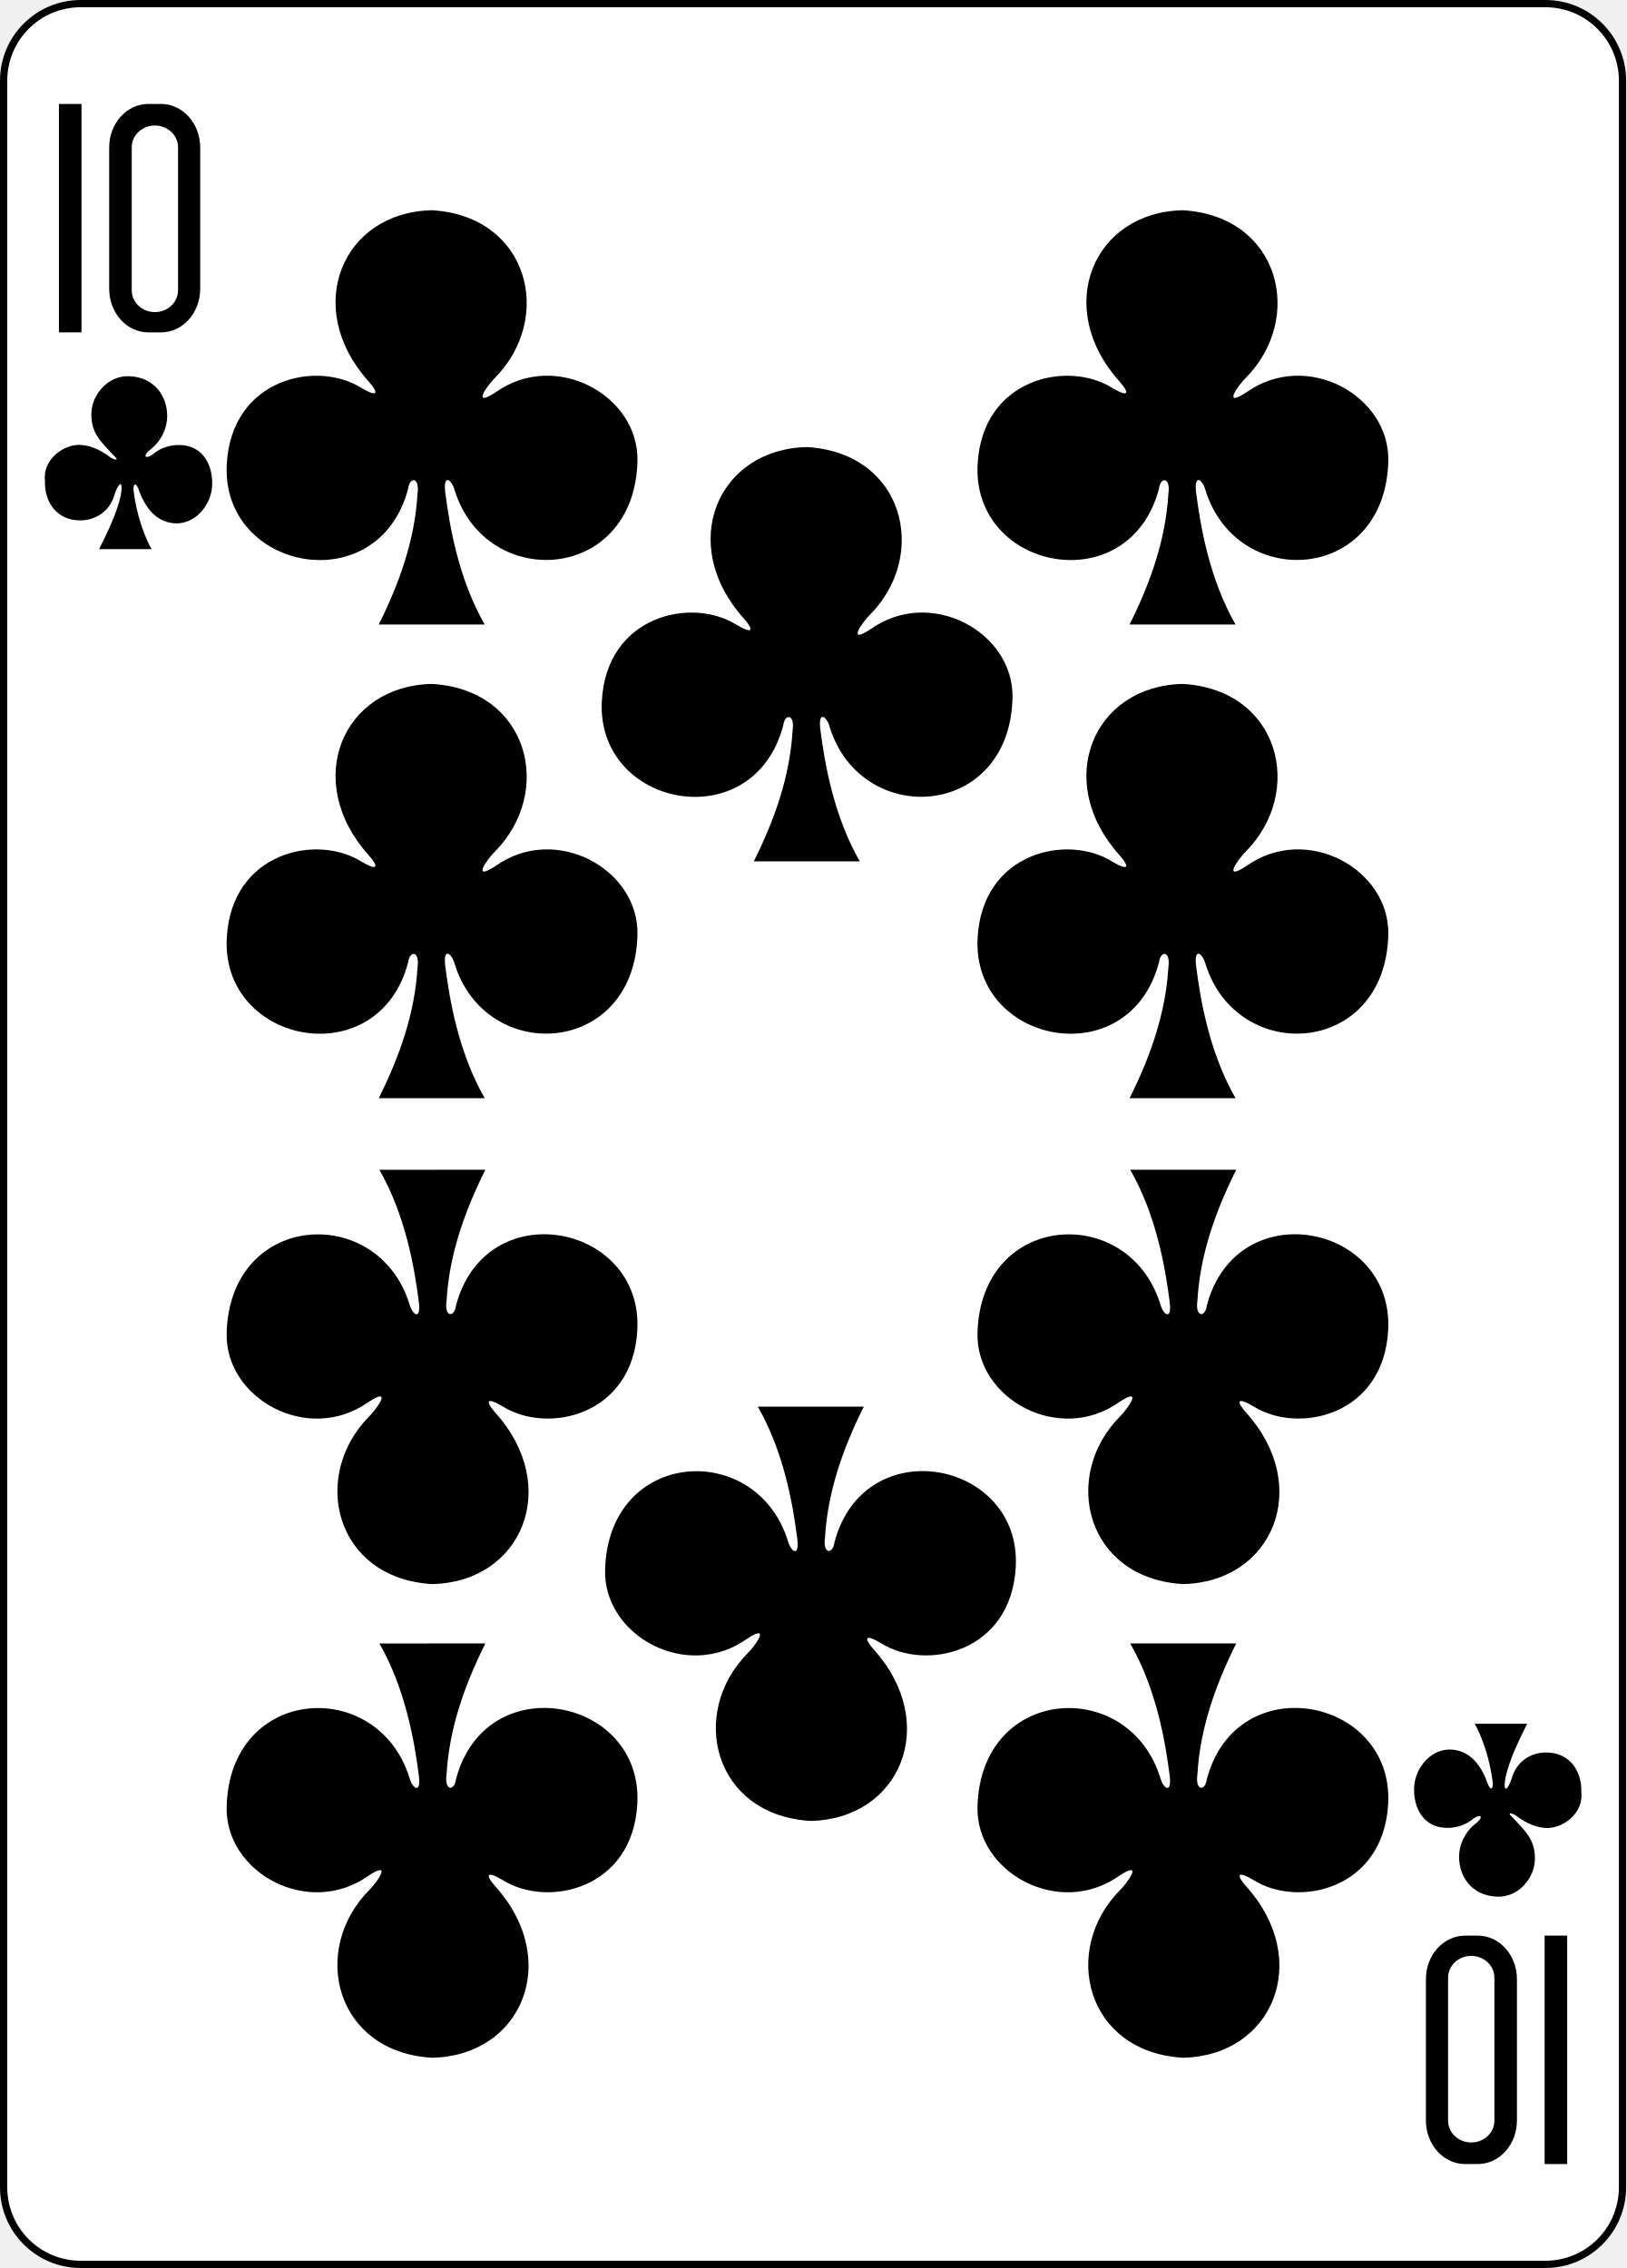
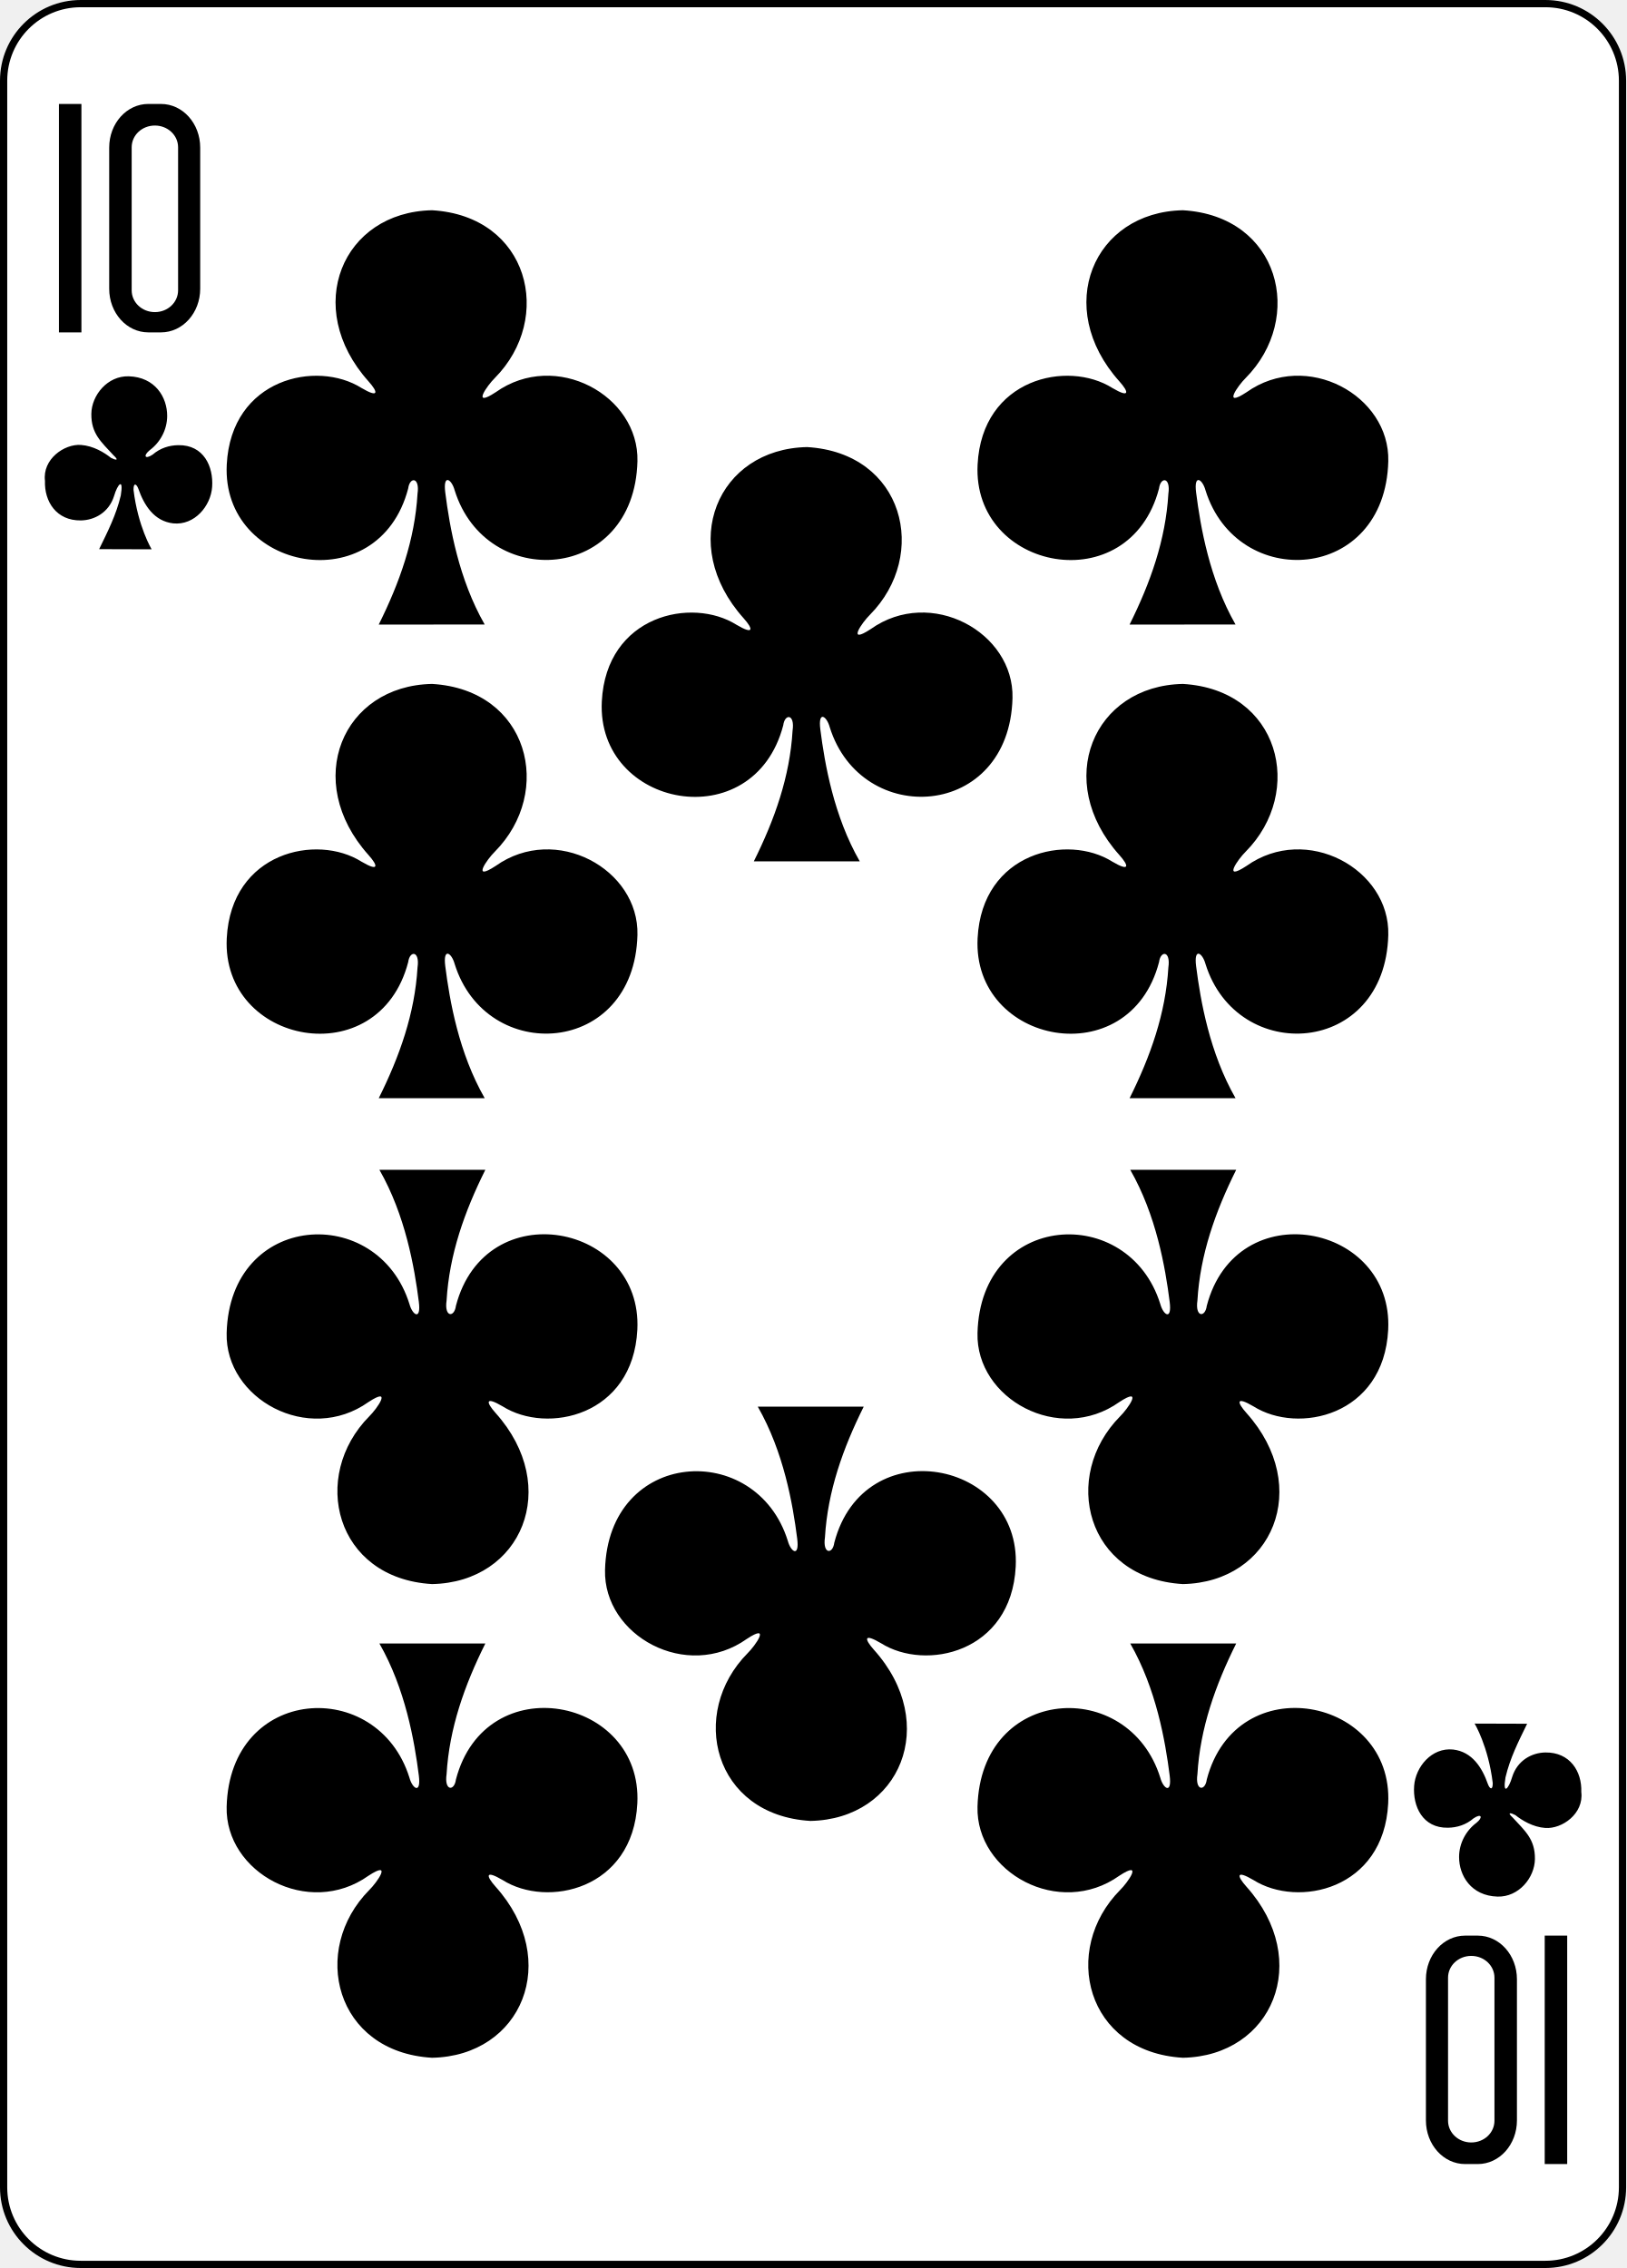
- <svg xmlns="http://www.w3.org/2000/svg" width="224.225" height="312.808" id="svg4423" version="1.1">
-   <defs id="defs4425" />
-   <g id="layer1" transform="translate(-259.9347,-369.7772)">
-     <g id="g3647" transform="translate(-1383.996,-219.6761)" style="display:inline">
-       <g id="g6967">
-         <g id="g8459">
-           <g transform="matrix(-1,0,0,-1,8572.044,-1533.237)" style="display:inline" id="g8795-7">
-             <rect y="-2435" x="6704.386" height="311.811" width="223.228" id="rect6365-6" style="display:inline;fill:#ffffff;fill-opacity:1;stroke:#000000;stroke-width:0.997;stroke-miterlimit:4;stroke-dasharray:none;stroke-opacity:1" rx="10.63" ry="10.63" />
-             <g transform="matrix(0.3010621,0,0,0.3010621,5267.56,-1982.703)" id="g8612-1">
-               <g transform="matrix(-0.5040424,0,0,-0.5040424,7403.638,312.0782)" id="g7984-2" style="display:inline;fill:#f60302;fill-opacity:1" />
-             </g>
-           </g>
-         </g>
-         <g id="g6949">
-           <path id="path7216-8" d="m 4797.862,-1351.724 0,-104.652 10.333,0 0,104.652 z" style="display:inline;fill:#000000;fill-opacity:1" transform="matrix(-0.3010621,0,0,-0.3010621,3304.484,449.4655)" />
-           <path id="rect7235-9" d="m 4838.815,-1456.376 c -9.945,0 -17.941,8.924 -17.941,20.004 l 0,64.644 c 0,11.08 7.995,20.004 17.941,20.004 l 5.796,0 c 9.945,0 17.956,-8.924 17.956,-20.004 l 0,-64.644 c 0,-11.08 -8.011,-20.004 -17.956,-20.004 l -5.796,0 z m 2.993,9.892 c 5.874,0 10.601,4.441 10.601,9.971 l 0,65.51 c 0,5.53 -4.726,9.986 -10.601,9.986 -5.874,0 -10.601,-4.457 -10.601,-9.986 l 0,-65.51 c 0,-5.53 4.726,-9.971 10.601,-9.971 z" style="display:inline;fill:#000000;fill-opacity:1;stroke:none" transform="matrix(-0.3010621,0,0,-0.3010621,3304.484,449.4655)" />
-           <path id="path7986-7" d="m 3799.25,1843.75 0,-207.625 20.5,0 0,207.625 z" style="display:inline;fill:#000000;fill-opacity:1" transform="matrix(0.151748,0,0,0.151748,1075.529,355.5106)" />
-           <path id="path7988-9" d="m 3880.5,1636.125 c -19.731,0 -35.594,17.704 -35.594,39.688 l 0,128.25 c 0,21.983 15.863,39.688 35.594,39.688 l 11.5,0 c 19.731,0 35.625,-17.704 35.625,-39.688 l 0,-128.25 c 0,-21.983 -15.894,-39.688 -35.625,-39.688 l -11.5,0 z m 5.938,19.625 c 11.654,0 21.031,8.81 21.031,19.781 l 0,129.969 c 0,10.971 -9.377,19.812 -21.031,19.812 -11.654,0 -21.031,-8.842 -21.031,-19.812 l 0,-129.969 c 0,-10.971 9.377,-19.781 21.031,-19.781 z" style="display:inline;fill:#000000;fill-opacity:1;stroke:none" transform="matrix(0.151748,0,0,0.151748,1075.529,355.5106)" />
-           <path style="display:inline;fill:#000000;fill-opacity:1" d="m 1799.688,740.923 c 2.879,-5.776 4.976,-11.701 5.348,-18.037 0.342,-2.332 -1.075,-2.371 -1.288,-0.729 -4.076,15.593 -25.763,11.37 -25.017,-3.296 0.605,-11.895 12.419,-14.454 18.582,-10.565 2.434,1.433 2.296,0.575 0.968,-0.912 -9.155,-10.211 -3.61,-23.362 8.761,-23.602 13.38,0.793 16.851,14.87 8.644,23.148 -1.021,0.995 -3.284,4.191 0.123,1.956 8.287,-5.888 19.787,0.443 19.553,9.521 -0.433,16.739 -20.839,17.987 -25.203,4.006 -0.42,-1.55 -1.629,-2.329 -1.295,0.304 0.605,4.767 1.857,11.953 5.437,18.206 z" id="path3289" />
-           <path id="path3291" d="m 1696.155,740.923 c 2.879,-5.776 4.976,-11.701 5.348,-18.037 0.342,-2.332 -1.075,-2.371 -1.288,-0.729 -4.076,15.593 -25.763,11.37 -25.017,-3.296 0.605,-11.895 12.419,-14.454 18.582,-10.565 2.434,1.433 2.296,0.575 0.968,-0.912 -9.155,-10.211 -3.61,-23.362 8.761,-23.602 13.38,0.793 16.851,14.87 8.644,23.148 -1.021,0.995 -3.284,4.191 0.123,1.956 8.287,-5.888 19.787,0.443 19.553,9.521 -0.433,16.739 -20.839,17.987 -25.203,4.006 -0.42,-1.55 -1.629,-2.329 -1.295,0.304 0.605,4.767 1.857,11.953 5.437,18.206 z" style="display:inline;fill:#000000;fill-opacity:1" />
-           <path style="display:inline;fill:#000000;fill-opacity:1" d="m 1747.871,708.257 c 2.879,-5.776 4.976,-11.701 5.348,-18.037 0.342,-2.332 -1.075,-2.371 -1.288,-0.729 -4.076,15.593 -25.763,11.37 -25.017,-3.296 0.605,-11.895 12.419,-14.454 18.582,-10.565 2.434,1.433 2.296,0.575 0.968,-0.912 -9.155,-10.211 -3.61,-23.362 8.761,-23.602 13.38,0.793 16.851,14.87 8.644,23.148 -1.021,0.995 -3.284,4.191 0.123,1.956 8.287,-5.888 19.787,0.443 19.553,9.521 -0.433,16.739 -20.839,17.987 -25.203,4.006 -0.42,-1.55 -1.629,-2.329 -1.295,0.304 0.605,4.767 1.857,11.953 5.437,18.206 z" id="path3293" />
-           <path id="path3295" d="m 1799.688,675.592 c 2.879,-5.776 4.976,-11.701 5.348,-18.037 0.342,-2.332 -1.075,-2.371 -1.288,-0.729 -4.076,15.593 -25.763,11.37 -25.017,-3.296 0.605,-11.895 12.419,-14.454 18.582,-10.565 2.434,1.433 2.296,0.575 0.968,-0.912 -9.155,-10.211 -3.61,-23.362 8.761,-23.602 13.38,0.793 16.851,14.87 8.644,23.148 -1.021,0.995 -3.284,4.191 0.123,1.956 8.287,-5.888 19.787,0.443 19.553,9.521 -0.433,16.739 -20.839,17.987 -25.203,4.006 -0.42,-1.55 -1.629,-2.329 -1.295,0.304 0.605,4.767 1.857,11.953 5.437,18.206 z" style="display:inline;fill:#000000;fill-opacity:1" />
-           <path style="display:inline;fill:#000000;fill-opacity:1" d="m 1696.155,675.592 c 2.879,-5.776 4.976,-11.701 5.348,-18.037 0.342,-2.332 -1.075,-2.371 -1.288,-0.729 -4.076,15.593 -25.763,11.37 -25.017,-3.296 0.605,-11.895 12.419,-14.454 18.582,-10.565 2.434,1.433 2.296,0.575 0.968,-0.912 -9.155,-10.211 -3.61,-23.362 8.761,-23.602 13.38,0.793 16.851,14.87 8.644,23.148 -1.021,0.995 -3.284,4.191 0.123,1.956 8.287,-5.888 19.787,0.443 19.553,9.521 -0.433,16.739 -20.839,17.987 -25.203,4.006 -0.42,-1.55 -1.629,-2.329 -1.295,0.304 0.605,4.767 1.857,11.953 5.437,18.206 z" id="path3297" />
-           <path style="display:inline;fill:#000000;fill-opacity:1" d="m 1710.857,750.791 c -2.879,5.776 -4.976,11.701 -5.348,18.037 -0.342,2.332 1.075,2.371 1.288,0.729 4.076,-15.593 25.763,-11.37 25.017,3.297 -0.605,11.895 -12.419,14.454 -18.582,10.565 -2.434,-1.433 -2.296,-0.575 -0.968,0.912 9.155,10.211 3.61,23.362 -8.761,23.602 -13.38,-0.793 -16.851,-14.87 -8.644,-23.148 1.021,-0.995 3.284,-4.191 -0.123,-1.956 -8.287,5.888 -19.787,-0.443 -19.553,-9.521 0.433,-16.739 20.839,-17.987 25.203,-4.006 0.42,1.55 1.629,2.329 1.295,-0.304 -0.605,-4.767 -1.857,-11.953 -5.437,-18.206 z" id="path3363" />
-           <path id="path3365" d="m 1710.857,816.122 c -2.879,5.776 -4.976,11.701 -5.348,18.037 -0.342,2.332 1.075,2.371 1.288,0.729 4.076,-15.593 25.763,-11.37 25.017,3.297 -0.605,11.895 -12.419,14.454 -18.582,10.565 -2.434,-1.433 -2.296,-0.575 -0.968,0.912 9.155,10.211 3.61,23.362 -8.761,23.602 -13.38,-0.793 -16.851,-14.87 -8.644,-23.148 1.021,-0.995 3.284,-4.191 -0.123,-1.956 -8.287,5.888 -19.787,-0.443 -19.553,-9.521 0.433,-16.739 20.839,-17.987 25.203,-4.006 0.42,1.55 1.629,2.329 1.295,-0.304 -0.605,-4.767 -1.857,-11.953 -5.437,-18.206 z" style="display:inline;fill:#000000;fill-opacity:1" />
-           <path id="path3387" d="m 1814.39,750.791 c -2.879,5.775 -4.976,11.701 -5.348,18.037 -0.342,2.332 1.075,2.371 1.288,0.729 4.076,-15.593 25.763,-11.37 25.017,3.296 -0.605,11.895 -12.419,14.454 -18.582,10.565 -2.434,-1.433 -2.296,-0.575 -0.968,0.912 9.155,10.211 3.61,23.362 -8.761,23.602 -13.38,-0.793 -16.851,-14.87 -8.644,-23.148 1.021,-0.995 3.284,-4.191 -0.123,-1.956 -8.287,5.888 -19.787,-0.443 -19.553,-9.521 0.433,-16.739 20.839,-17.987 25.203,-4.006 0.42,1.55 1.629,2.329 1.295,-0.304 -0.605,-4.767 -1.857,-11.953 -5.437,-18.206 z" style="display:inline;fill:#000000;fill-opacity:1" />
-           <path style="display:inline;fill:#000000;fill-opacity:1" d="m 1814.39,816.122 c -2.879,5.775 -4.976,11.701 -5.348,18.037 -0.342,2.332 1.075,2.371 1.288,0.729 4.076,-15.593 25.763,-11.37 25.017,3.296 -0.605,11.895 -12.419,14.454 -18.582,10.565 -2.434,-1.433 -2.296,-0.575 -0.968,0.912 9.155,10.211 3.61,23.362 -8.761,23.602 -13.38,-0.793 -16.851,-14.87 -8.644,-23.148 1.021,-0.995 3.284,-4.191 -0.123,-1.956 -8.287,5.888 -19.787,-0.443 -19.553,-9.521 0.433,-16.739 20.839,-17.987 25.203,-4.006 0.42,1.55 1.629,2.329 1.295,-0.304 -0.605,-4.767 -1.857,-11.953 -5.437,-18.206 z" id="path3389" />
-           <path id="path3391" d="m 1763.04,783.457 c -2.879,5.775 -4.976,11.701 -5.348,18.037 -0.342,2.332 1.075,2.371 1.288,0.729 4.076,-15.593 25.763,-11.37 25.017,3.296 -0.605,11.895 -12.419,14.454 -18.582,10.565 -2.434,-1.433 -2.296,-0.575 -0.968,0.912 9.155,10.211 3.61,23.362 -8.761,23.602 -13.38,-0.793 -16.851,-14.87 -8.644,-23.148 1.021,-0.995 3.284,-4.191 -0.123,-1.956 -8.287,5.888 -19.787,-0.443 -19.553,-9.521 0.433,-16.739 20.839,-17.987 25.203,-4.006 0.42,1.55 1.629,2.329 1.295,-0.304 -0.605,-4.767 -1.857,-11.953 -5.437,-18.206 z" style="display:inline;fill:#000000;fill-opacity:1" />
-           <path style="display:inline;fill:#000000;fill-opacity:1" d="m 1657.601,665.193 c 1.192,-2.445 2.352,-4.721 2.984,-7.401 0.419,-2.528 -0.438,-1.589 -0.925,0.068 -0.721,2.297 -2.723,3.344 -4.58,3.369 -3.371,0.045 -5.053,-2.604 -4.948,-5.454 -0.368,-2.999 2.671,-5.12 4.962,-4.957 1.722,0.123 3.224,1.052 4.133,1.775 0.596,0.315 1.234,0.455 0.345,-0.358 -1.678,-1.833 -3.077,-2.964 -3.046,-5.711 0.029,-2.579 2.233,-5.268 5.155,-5.184 3.651,0.105 5.312,2.89 5.303,5.481 -0.01,1.888 -0.954,3.626 -2.411,4.703 -0.944,0.766 -0.679,1.34 0.398,0.615 1.035,-0.892 2.267,-1.283 3.545,-1.31 3.49,-0.055 4.855,2.961 4.655,5.764 -0.187,2.626 -2.423,5.328 -5.369,5.022 -2.631,-0.301 -4.013,-2.51 -4.805,-4.777 -0.262,-0.695 -0.676,-0.883 -0.664,0.153 0.608,5.057 2.492,8.204 2.505,8.202 z" id="path3464" />
-           <path style="display:inline;fill:#000000;fill-opacity:1" d="m 1854.506,827.196 c -1.192,2.445 -2.352,4.721 -2.984,7.401 -0.419,2.528 0.438,1.589 0.925,-0.068 0.721,-2.297 2.723,-3.344 4.58,-3.369 3.371,-0.045 5.053,2.604 4.948,5.454 0.368,2.999 -2.671,5.12 -4.962,4.957 -1.722,-0.123 -3.224,-1.052 -4.133,-1.775 -0.596,-0.315 -1.234,-0.455 -0.345,0.358 1.678,1.833 3.077,2.964 3.046,5.711 -0.029,2.579 -2.233,5.268 -5.155,5.184 -3.651,-0.105 -5.312,-2.89 -5.303,-5.481 0.01,-1.888 0.954,-3.626 2.411,-4.703 0.944,-0.766 0.679,-1.34 -0.398,-0.615 -1.035,0.892 -2.267,1.283 -3.545,1.31 -3.49,0.055 -4.855,-2.961 -4.655,-5.764 0.187,-2.626 2.423,-5.328 5.369,-5.022 2.631,0.301 4.013,2.51 4.805,4.777 0.262,0.695 0.676,0.883 0.664,-0.153 -0.608,-5.057 -2.492,-8.204 -2.505,-8.202 z" id="path3486" />
-         </g>
-       </g>
-     </g>
-   </g>
+ <svg xmlns="http://www.w3.org/2000/svg" xmlns:xlink="http://www.w3.org/1999/xlink" width="224.225" height="312.808">
+   <rect y="-2435" x="6704.386" height="311.811" width="223.228" rx="10.63" fill="#fff" stroke="#000" stroke-width=".997" transform="matrix(-1 0 0 -1 6928.113 -2122.69)" />
+   <path d="M216.1 266.965v31.507H213v-31.507zm-12.33 31.507c2.994 0 5.4-2.687 5.4-6.022v-19.462c0-3.336-2.407-6.023-5.4-6.023h-1.745c-2.994 0-5.406 2.687-5.406 6.023v19.462c0 3.336 2.412 6.022 5.406 6.022h1.745zm-.9-2.978c-1.77 0-3.2-1.337-3.2-3.002V272.77c0-1.665 1.423-3.007 3.2-3.007s3.2 1.342 3.2 3.007v19.722c0 1.665-1.423 3.002-3.2 3.002zM8.127 45.843V14.336h3.1v31.507zm12.33-31.507c-2.994 0-5.4 2.687-5.4 6.022V39.82c0 3.336 2.407 6.022 5.4 6.022H22.2c2.994 0 5.406-2.687 5.406-6.022V20.36c0-3.336-2.412-6.022-5.406-6.022h-1.745zm.9 2.978c1.77 0 3.2 1.337 3.2 3.002V40.04c0 1.665-1.423 3.007-3.2 3.007s-3.2-1.342-3.2-3.007V20.316c0-1.665 1.423-3.002 3.2-3.002z" />
+   <use xlink:href="#B" />
+   <use xlink:href="#C" />
+   <path d="M103.94 118.804c2.88-5.775 4.976-11.7 5.348-18.037.342-2.332-1.075-2.37-1.288-.73-4.076 15.593-25.763 11.37-25.017-3.296.605-11.895 12.42-14.454 18.582-10.565 2.434 1.433 2.296.575.968-.912-9.155-10.21-3.6-23.362 8.76-23.602 13.38.793 16.85 14.87 8.644 23.148-1.02.995-3.283 4.19.123 1.956 8.287-5.888 19.787.443 19.553 9.52-.433 16.74-20.84 17.987-25.203 4.006-.42-1.55-1.63-2.33-1.295.304.605 4.767 1.857 11.953 5.437 18.206z" />
+   <use xlink:href="#B" y="-65.33" />
+   <use xlink:href="#C" y="-65.33" />
+   <use xlink:href="#D" />
+   <use xlink:href="#D" y="65.332" />
+   <use xlink:href="#E" />
+   <use xlink:href="#E" y="65.332" />
+   <path d="M119.1 194.004c-2.88 5.775-4.976 11.7-5.348 18.037-.342 2.332 1.075 2.37 1.288.73 4.076-15.593 25.763-11.37 25.017 3.297-.605 11.895-12.42 14.454-18.582 10.565-2.434-1.433-2.296-.575-.968.912 9.155 10.2 3.6 23.362-8.76 23.602-13.38-.793-16.85-14.87-8.644-23.148 1.02-.995 3.284-4.2-.123-1.956-8.287 5.888-19.787-.443-19.553-9.52.433-16.74 20.84-17.987 25.203-4.006.42 1.55 1.63 2.33 1.295-.304-.605-4.767-1.856-11.953-5.437-18.206zM13.67 75.74c1.192-2.445 2.352-4.72 2.984-7.4.42-2.528-.438-1.6-.925.068-.72 2.297-2.723 3.344-4.58 3.37-3.37.046-5.053-2.604-4.948-5.454-.368-3 2.67-5.12 4.962-4.957 1.722.123 3.224 1.052 4.133 1.775.596.315 1.234.455.345-.358-1.678-1.833-3.077-2.964-3.046-5.7.03-2.58 2.234-5.268 5.155-5.184 3.652.105 5.312 2.9 5.303 5.48-.01 1.888-.954 3.626-2.4 4.703-.944.766-.68 1.34.398.615 1.035-.892 2.267-1.283 3.545-1.3 3.5-.055 4.855 2.96 4.655 5.764-.187 2.626-2.423 5.328-5.37 5.022-2.63-.3-4.013-2.5-4.805-4.777-.262-.695-.676-.883-.665.153.608 5.057 2.492 8.204 2.505 8.202zm196.905 162.003c-1.192 2.445-2.352 4.72-2.984 7.4-.42 2.528.438 1.6.925-.068.72-2.297 2.723-3.344 4.58-3.37 3.37-.046 5.053 2.604 4.948 5.454.368 3-2.67 5.12-4.962 4.957-1.722-.123-3.224-1.052-4.133-1.775-.596-.315-1.234-.455-.345.358 1.678 1.833 3.077 2.964 3.046 5.7-.03 2.58-2.234 5.268-5.155 5.184-3.65-.105-5.312-2.9-5.303-5.48.01-1.888.954-3.626 2.4-4.703.944-.766.68-1.34-.398-.615-1.035.892-2.267 1.283-3.545 1.3-3.5.055-4.855-2.96-4.655-5.764.187-2.626 2.423-5.328 5.37-5.022 2.63.302 4.013 2.5 4.805 4.777.262.695.676.883.665-.153-.608-5.057-2.492-8.204-2.505-8.202z" />
+   <defs>
+     <path id="B" d="M155.757 151.47c2.88-5.775 4.976-11.7 5.348-18.037.342-2.332-1.075-2.37-1.288-.73-4.076 15.593-25.763 11.37-25.017-3.297.605-11.895 12.42-14.454 18.582-10.564 2.434 1.433 2.296.575.968-.912-9.155-10.21-3.6-23.362 8.76-23.602 13.38.793 16.85 14.87 8.644 23.148-1.02.995-3.284 4.19.123 1.956 8.287-5.888 19.787.443 19.553 9.52-.433 16.74-20.84 17.987-25.203 4.006-.42-1.55-1.63-2.33-1.295.304.605 4.767 1.856 11.953 5.437 18.206z" />
+     <path id="C" d="M52.224 151.47c2.88-5.775 4.976-11.7 5.348-18.037.342-2.332-1.075-2.37-1.288-.73-4.076 15.593-25.763 11.37-25.017-3.297.605-11.895 12.42-14.454 18.582-10.564 2.434 1.433 2.296.575.968-.912-9.155-10.21-3.6-23.362 8.76-23.602 13.38.793 16.85 14.87 8.644 23.148-1.02.995-3.284 4.19.123 1.956 8.287-5.888 19.787.443 19.553 9.52-.433 16.74-20.84 17.987-25.203 4.006-.42-1.55-1.63-2.33-1.295.304.605 4.767 1.857 11.953 5.437 18.206z" />
+     <path id="D" d="M66.926 161.338c-2.88 5.776-4.976 11.7-5.348 18.037-.342 2.332 1.075 2.37 1.288.73 4.076-15.593 25.763-11.37 25.017 3.297-.605 11.895-12.42 14.454-18.582 10.564-2.434-1.433-2.296-.575-.968.912 9.155 10.21 3.6 23.362-8.76 23.602-13.38-.793-16.85-14.87-8.644-23.148 1.02-.995 3.284-4.19-.123-1.956-8.287 5.888-19.787-.443-19.553-9.52.433-16.74 20.84-17.987 25.203-4.006.42 1.55 1.63 2.33 1.295-.304-.605-4.767-1.857-11.953-5.437-18.206z" />
+     <path id="E" d="M170.46 161.338c-2.88 5.775-4.976 11.7-5.348 18.037-.342 2.332 1.075 2.37 1.288.73 4.076-15.593 25.763-11.37 25.017 3.297-.605 11.895-12.42 14.454-18.582 10.564-2.434-1.433-2.296-.575-.968.912 9.155 10.21 3.6 23.362-8.76 23.602-13.38-.793-16.85-14.87-8.644-23.148 1.02-.995 3.284-4.19-.123-1.956-8.287 5.888-19.787-.443-19.553-9.52.433-16.74 20.84-17.987 25.203-4.006.42 1.55 1.63 2.33 1.295-.304-.605-4.767-1.857-11.953-5.437-18.206z" />
+   </defs>
</svg>
